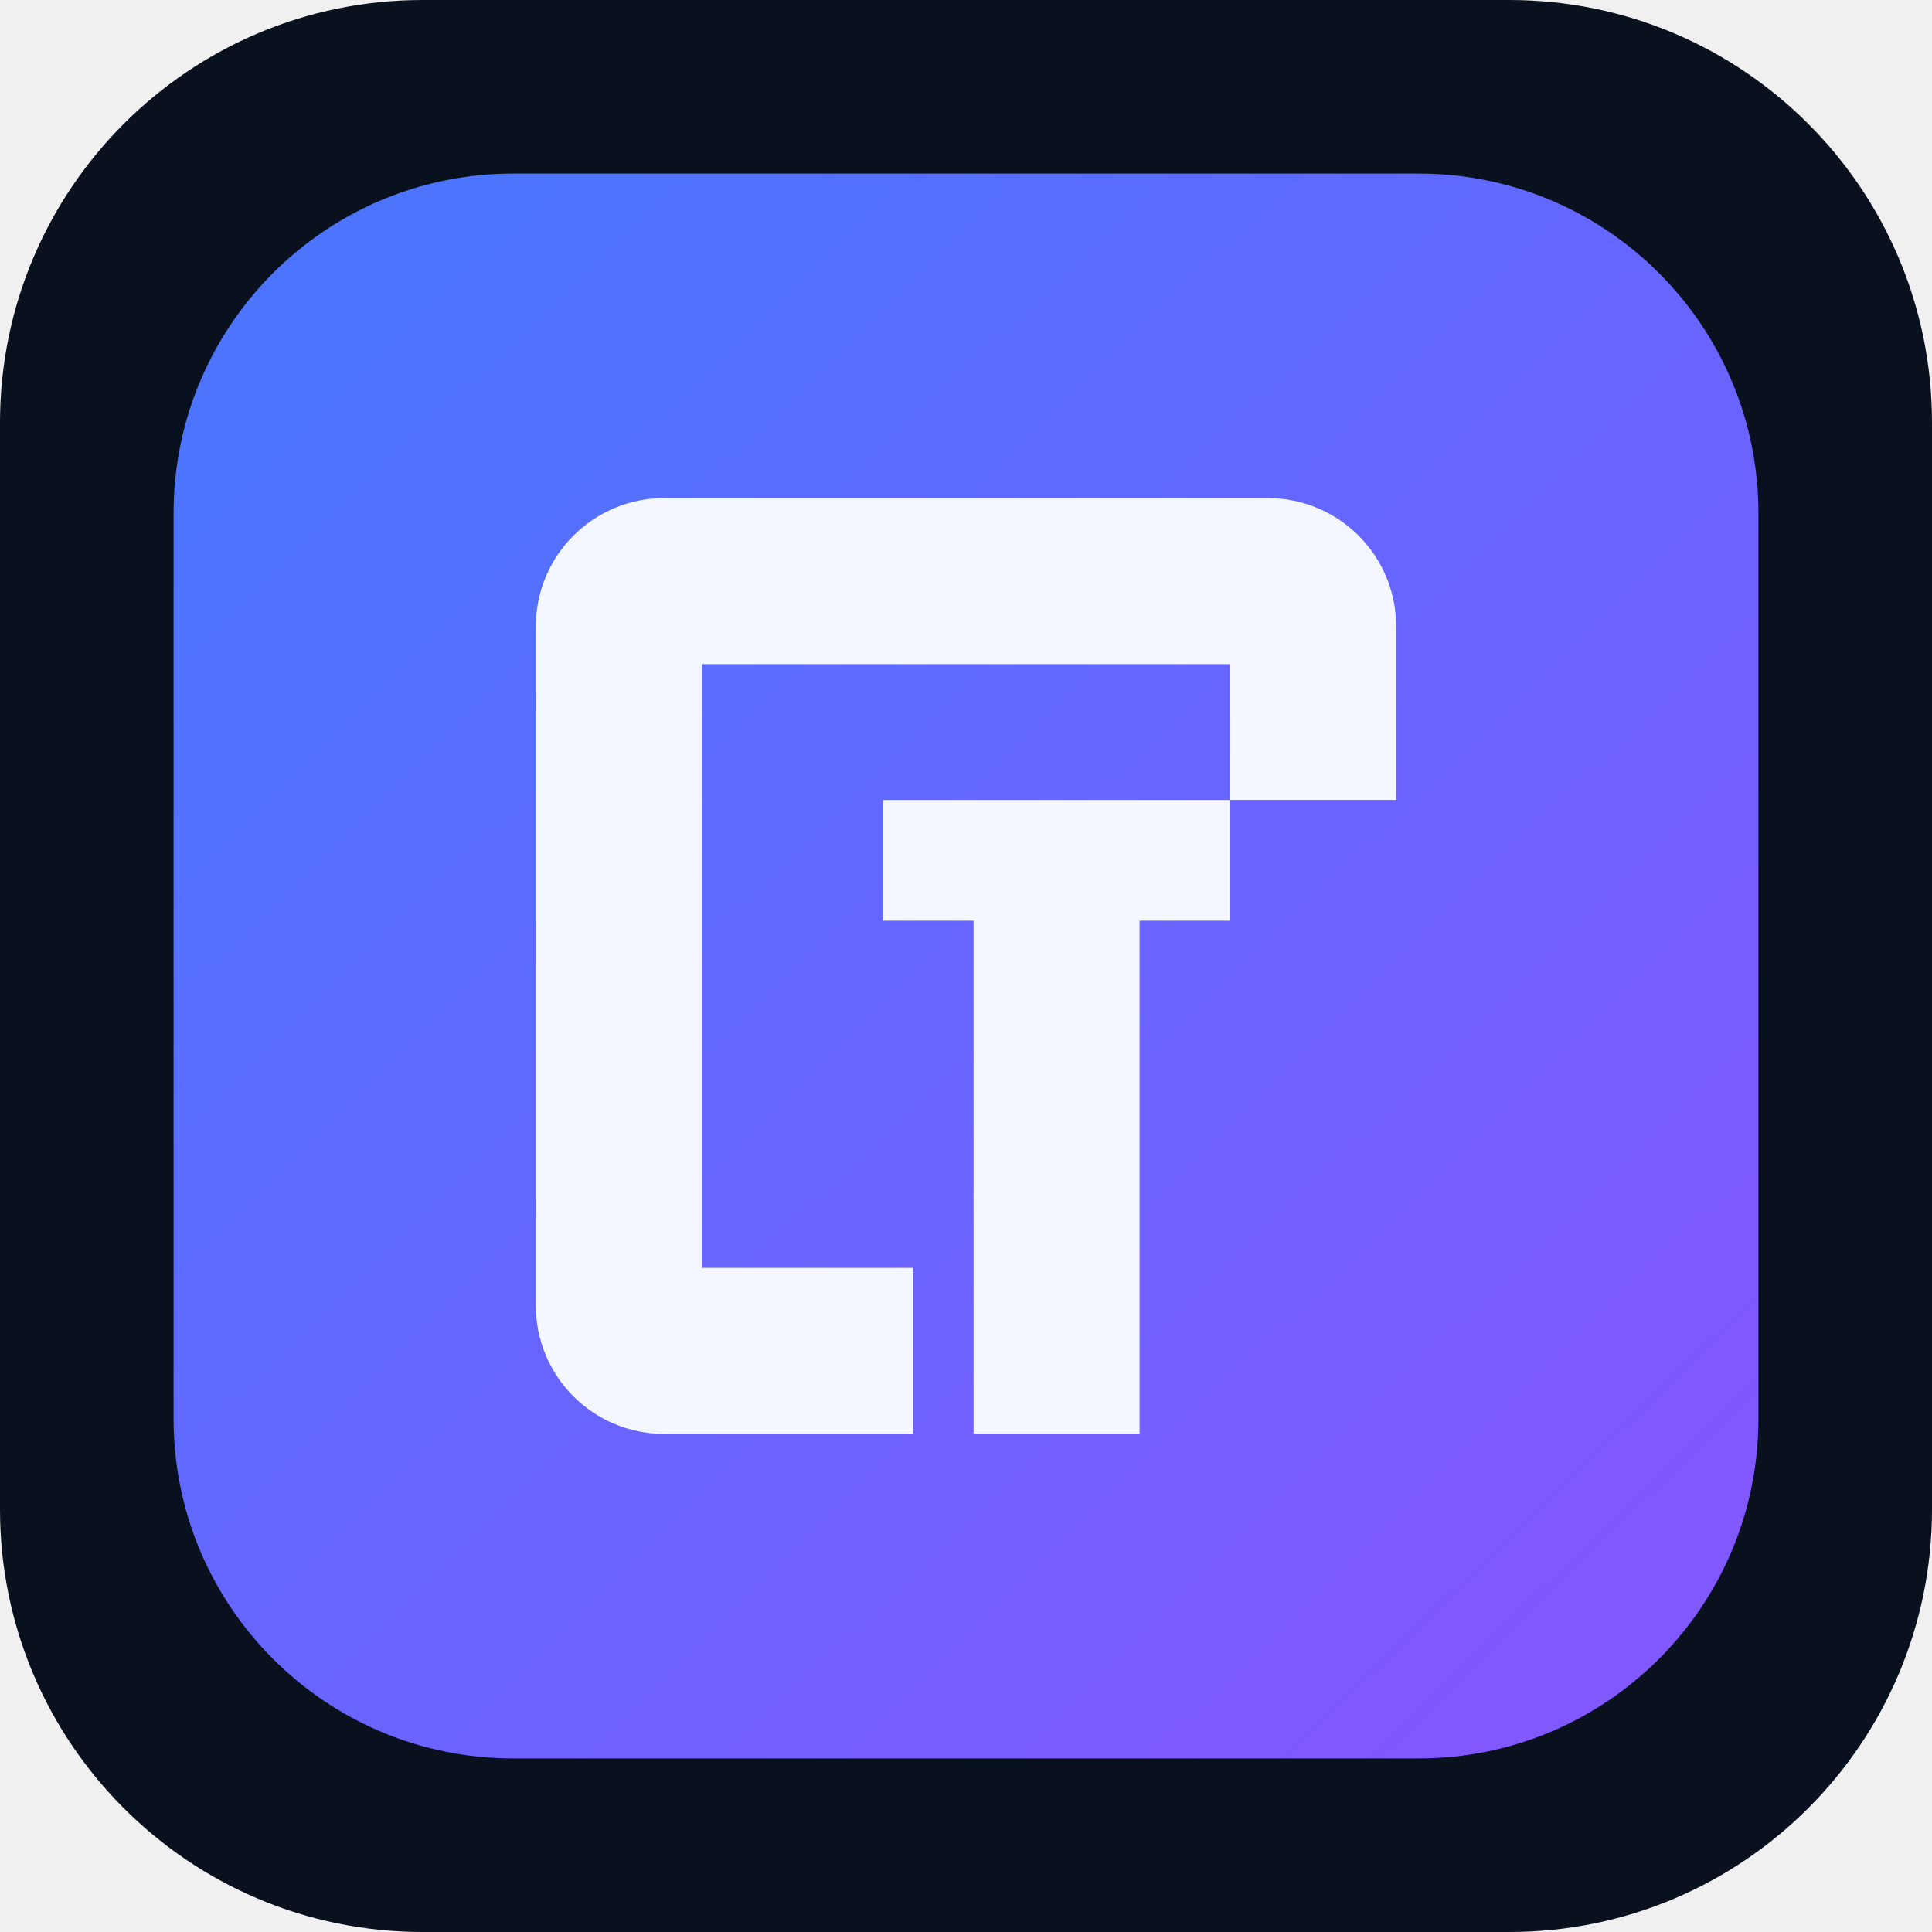
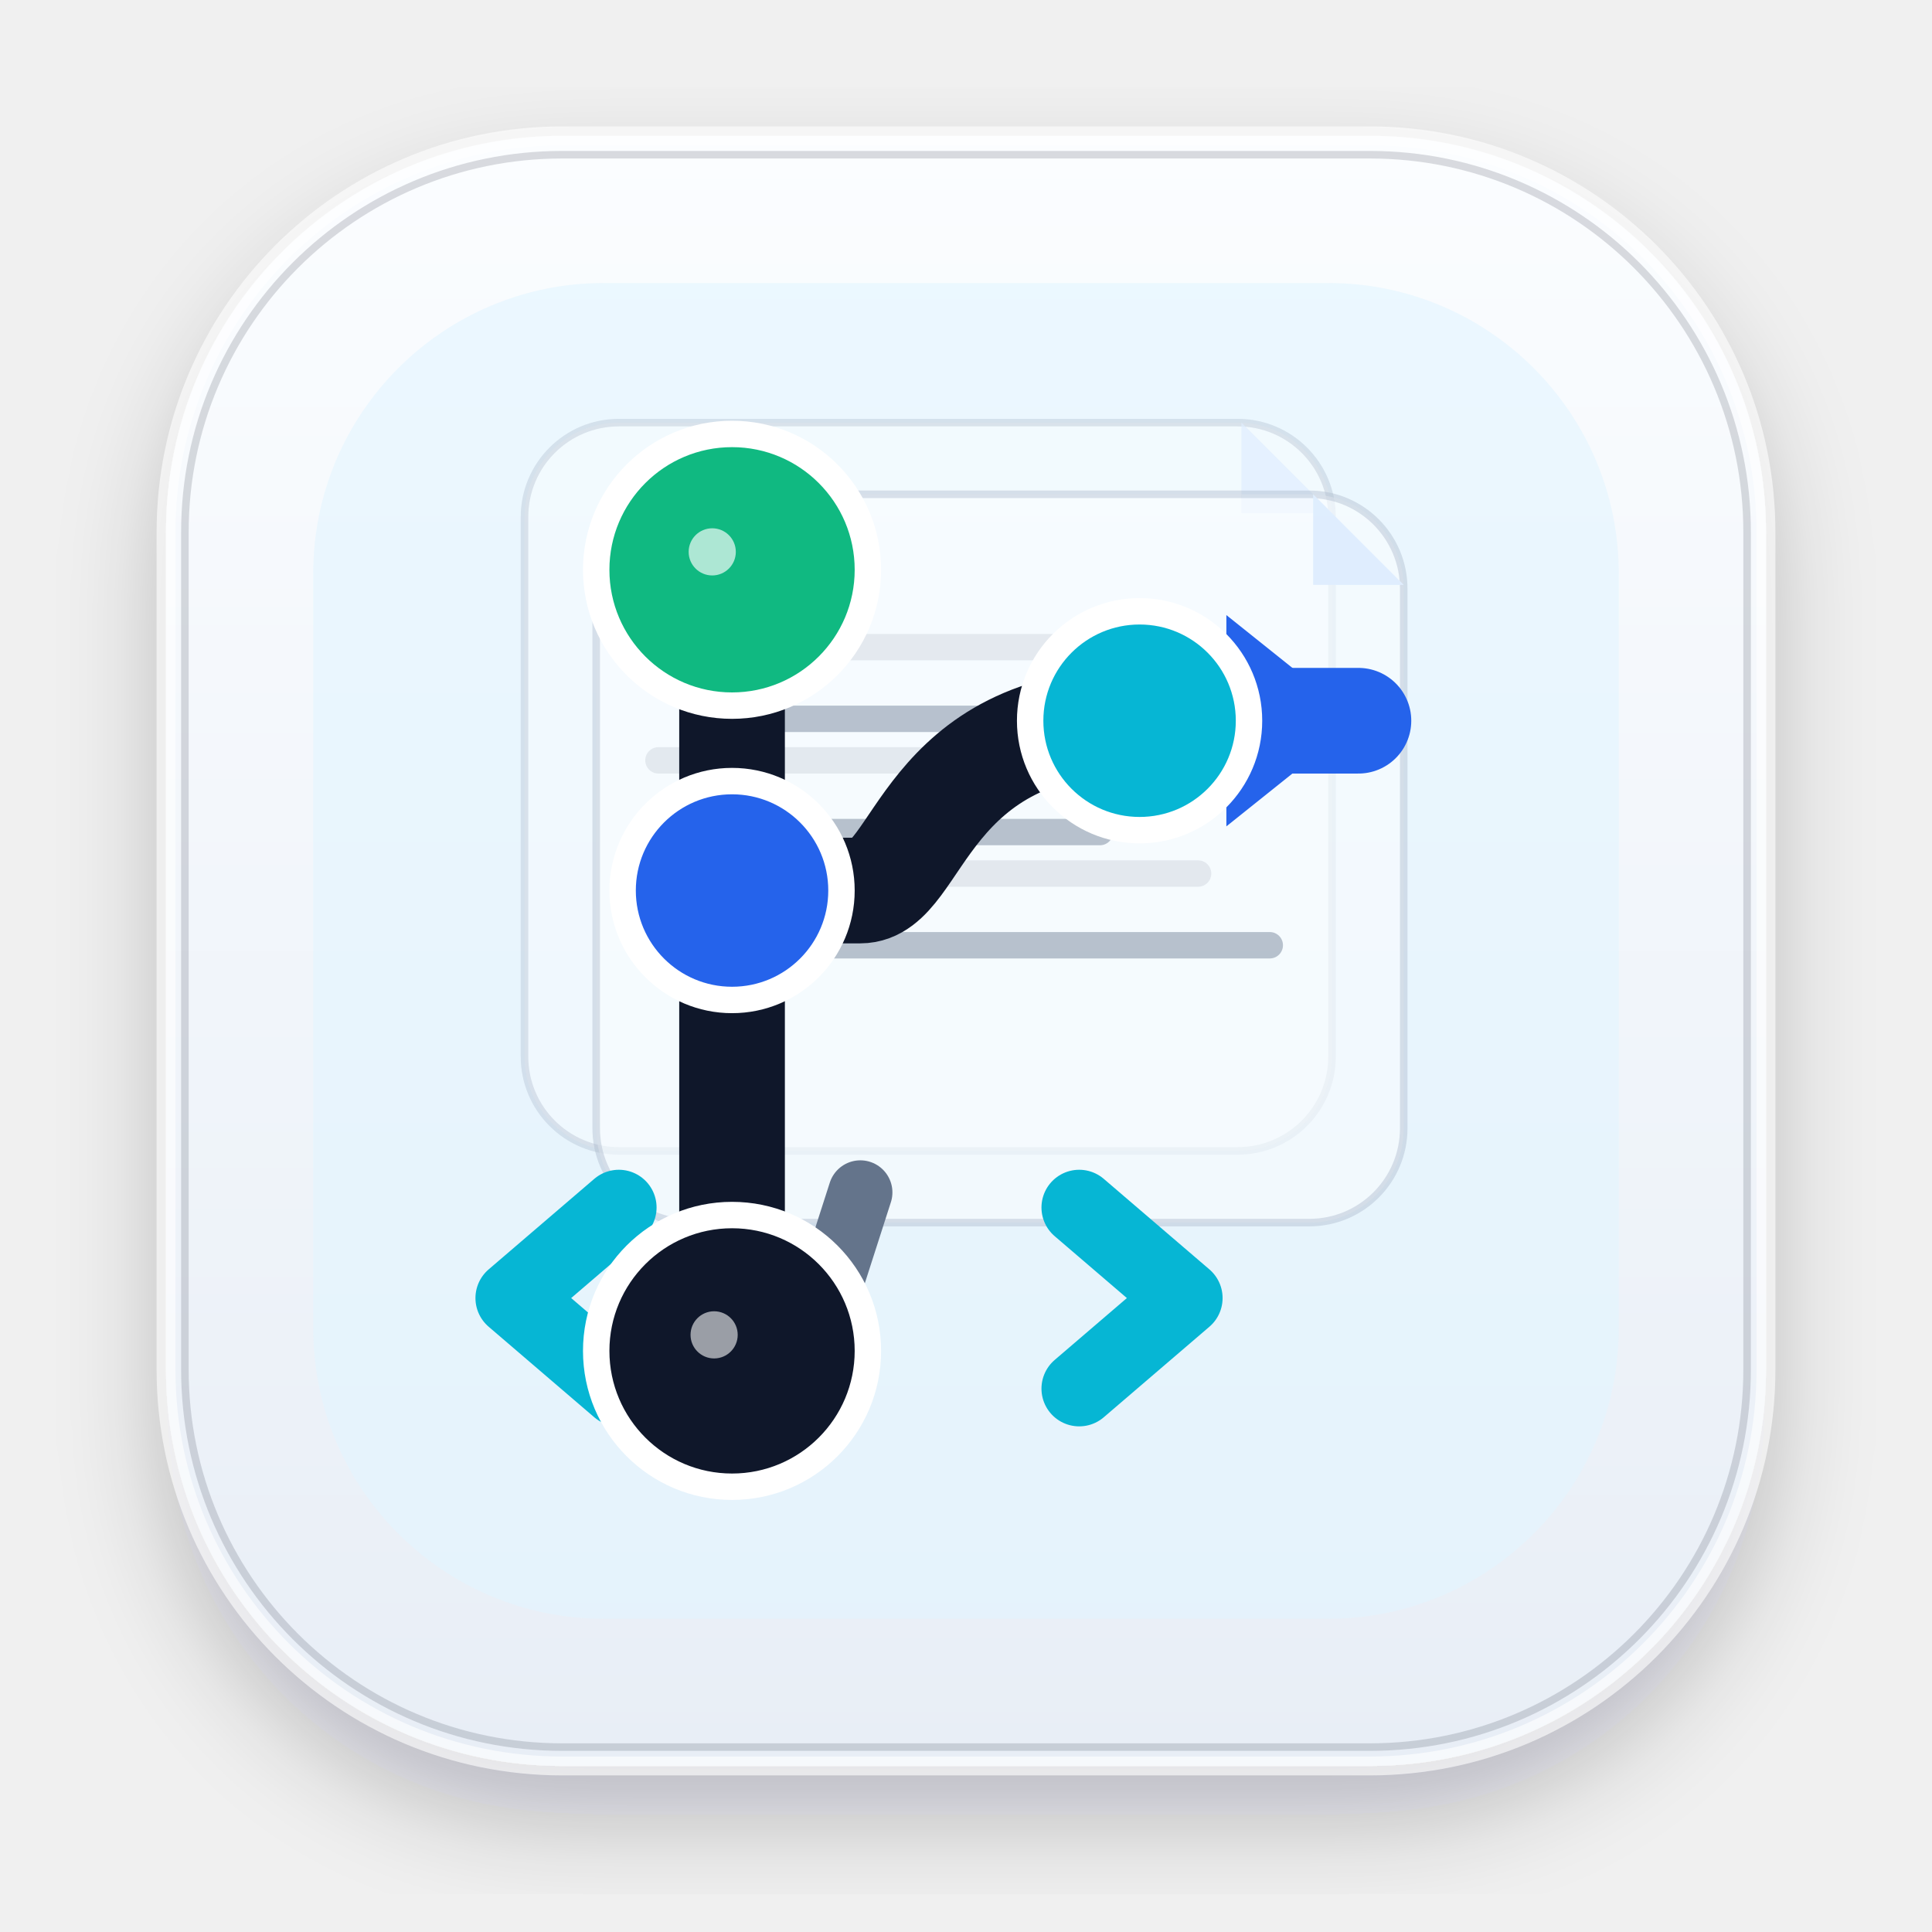
<svg xmlns="http://www.w3.org/2000/svg" width="1024" height="1024" viewBox="0 0 1024 1024" fill="none">
-   <rect width="1024" height="1024" rx="224" fill="#09111F" />
-   <rect x="92" y="92" width="840" height="840" rx="180" fill="url(#paint0_linear_1_1)" />
-   <path d="M284 332C284 294.445 314.445 264 352 264H672C709.555 264 740 294.445 740 332V424H652V352H372V672H484V760H352C314.445 760 284 729.555 284 692V332Z" fill="#F4F7FF" />
-   <path d="M540 424H652V488H604V760H516V488H468V424H540Z" fill="#F4F7FF" />
  <defs>
-     <linearGradient id="paint0_linear_1_1" x1="188" y1="180" x2="836" y2="844" gradientUnits="userSpaceOnUse">
-       <stop stop-color="#4C74FF" />
-       <stop offset="1" stop-color="#8157FF" />
+     <linearGradient id="base" x1="512" y1="72" x2="512" y2="936" gradientUnits="userSpaceOnUse">
+       <stop stop-color="#FBFDFF" />
+       <stop offset="1" stop-color="#E8EEF6" />
    </linearGradient>
+     <filter id="shadow" x="20" y="20" width="984" height="984" filterUnits="userSpaceOnUse" color-interpolation-filters="sRGB">
+       <feDropShadow dx="0" dy="26" stdDeviation="28" flood-color="#0F172A" flood-opacity=".24" />
+     </filter>
  </defs>
+   <rect x="88" y="72" width="848" height="864" rx="210" fill="url(#base)" filter="url(#shadow)" />
+   <rect x="166" y="150" width="692" height="708" rx="154" fill="#E2F4FF" fill-opacity=".58" />
+   <g opacity=".72">
+     <rect x="278" y="224" width="428" height="386" rx="50" fill="white" fill-opacity=".48" stroke="#94A3B8" stroke-opacity=".36" stroke-width="4" />
+     <path d="M658 224L706 272H658V224Z" fill="#DBEAFE" fill-opacity=".72" />
+     <rect x="342" y="336" width="260" height="14" rx="7" fill="#64748B" fill-opacity=".48" />
+     <rect x="342" y="396" width="210" height="14" rx="7" fill="#64748B" fill-opacity=".48" />
+     <rect x="342" y="456" width="300" height="14" rx="7" fill="#64748B" fill-opacity=".48" />
+     <rect x="316" y="262" width="428" height="386" rx="50" fill="white" fill-opacity=".62" stroke="#94A3B8" stroke-opacity=".42" stroke-width="4" />
+     <path d="M696 262L744 310H696V262Z" fill="#DBEAFE" />
+     <rect x="380" y="374" width="260" height="14" rx="7" fill="#64748B" fill-opacity=".58" />
+     <rect x="380" y="434" width="210" height="14" rx="7" fill="#64748B" fill-opacity=".58" />
+     <rect x="380" y="494" width="300" height="14" rx="7" fill="#64748B" fill-opacity=".58" />
+   </g>
+   <path d="M388 302V716" stroke="#0F172A" stroke-width="56" stroke-linecap="round" />
+   <path d="M388 472H456C488 472 488 382 604 382" stroke="#0F172A" stroke-width="56" stroke-linecap="round" stroke-linejoin="round" />
+   <path d="M595 382H720" stroke="#2563EB" stroke-width="56" stroke-linecap="round" />
+   <path d="M720 382L650 326V438L720 382Z" fill="#2563EB" />
+   <path d="M328 640L272 688L328 736" stroke="#06B6D4" stroke-width="40" stroke-linecap="round" stroke-linejoin="round" />
+   <path d="M572 640L628 688L572 736" stroke="#06B6D4" stroke-width="40" stroke-linecap="round" stroke-linejoin="round" />
+   <path d="M456 632L420 744" stroke="#64748B" stroke-width="34" stroke-linecap="round" />
+   <circle cx="388" cy="302" r="72" fill="#10B981" stroke="white" stroke-width="14" />
+   <circle cx="388" cy="472" r="58" fill="#2563EB" stroke="white" stroke-width="14" />
+   <circle cx="388" cy="716" r="72" fill="#0F172A" stroke="white" stroke-width="14" />
+   <circle cx="604" cy="382" r="58" fill="#06B6D4" stroke="white" stroke-width="14" />
+   <circle cx="377.5" cy="292.5" r="12.5" fill="white" fill-opacity=".66" />
+   <circle cx="378.5" cy="707.5" r="12.5" fill="white" fill-opacity=".58" />
+   <rect x="88" y="72" width="848" height="864" rx="210" stroke="white" stroke-opacity=".62" stroke-width="10" />
+   <rect x="98" y="82" width="828" height="844" rx="200" stroke="#0F172A" stroke-opacity=".15" stroke-width="4" />
</svg>
